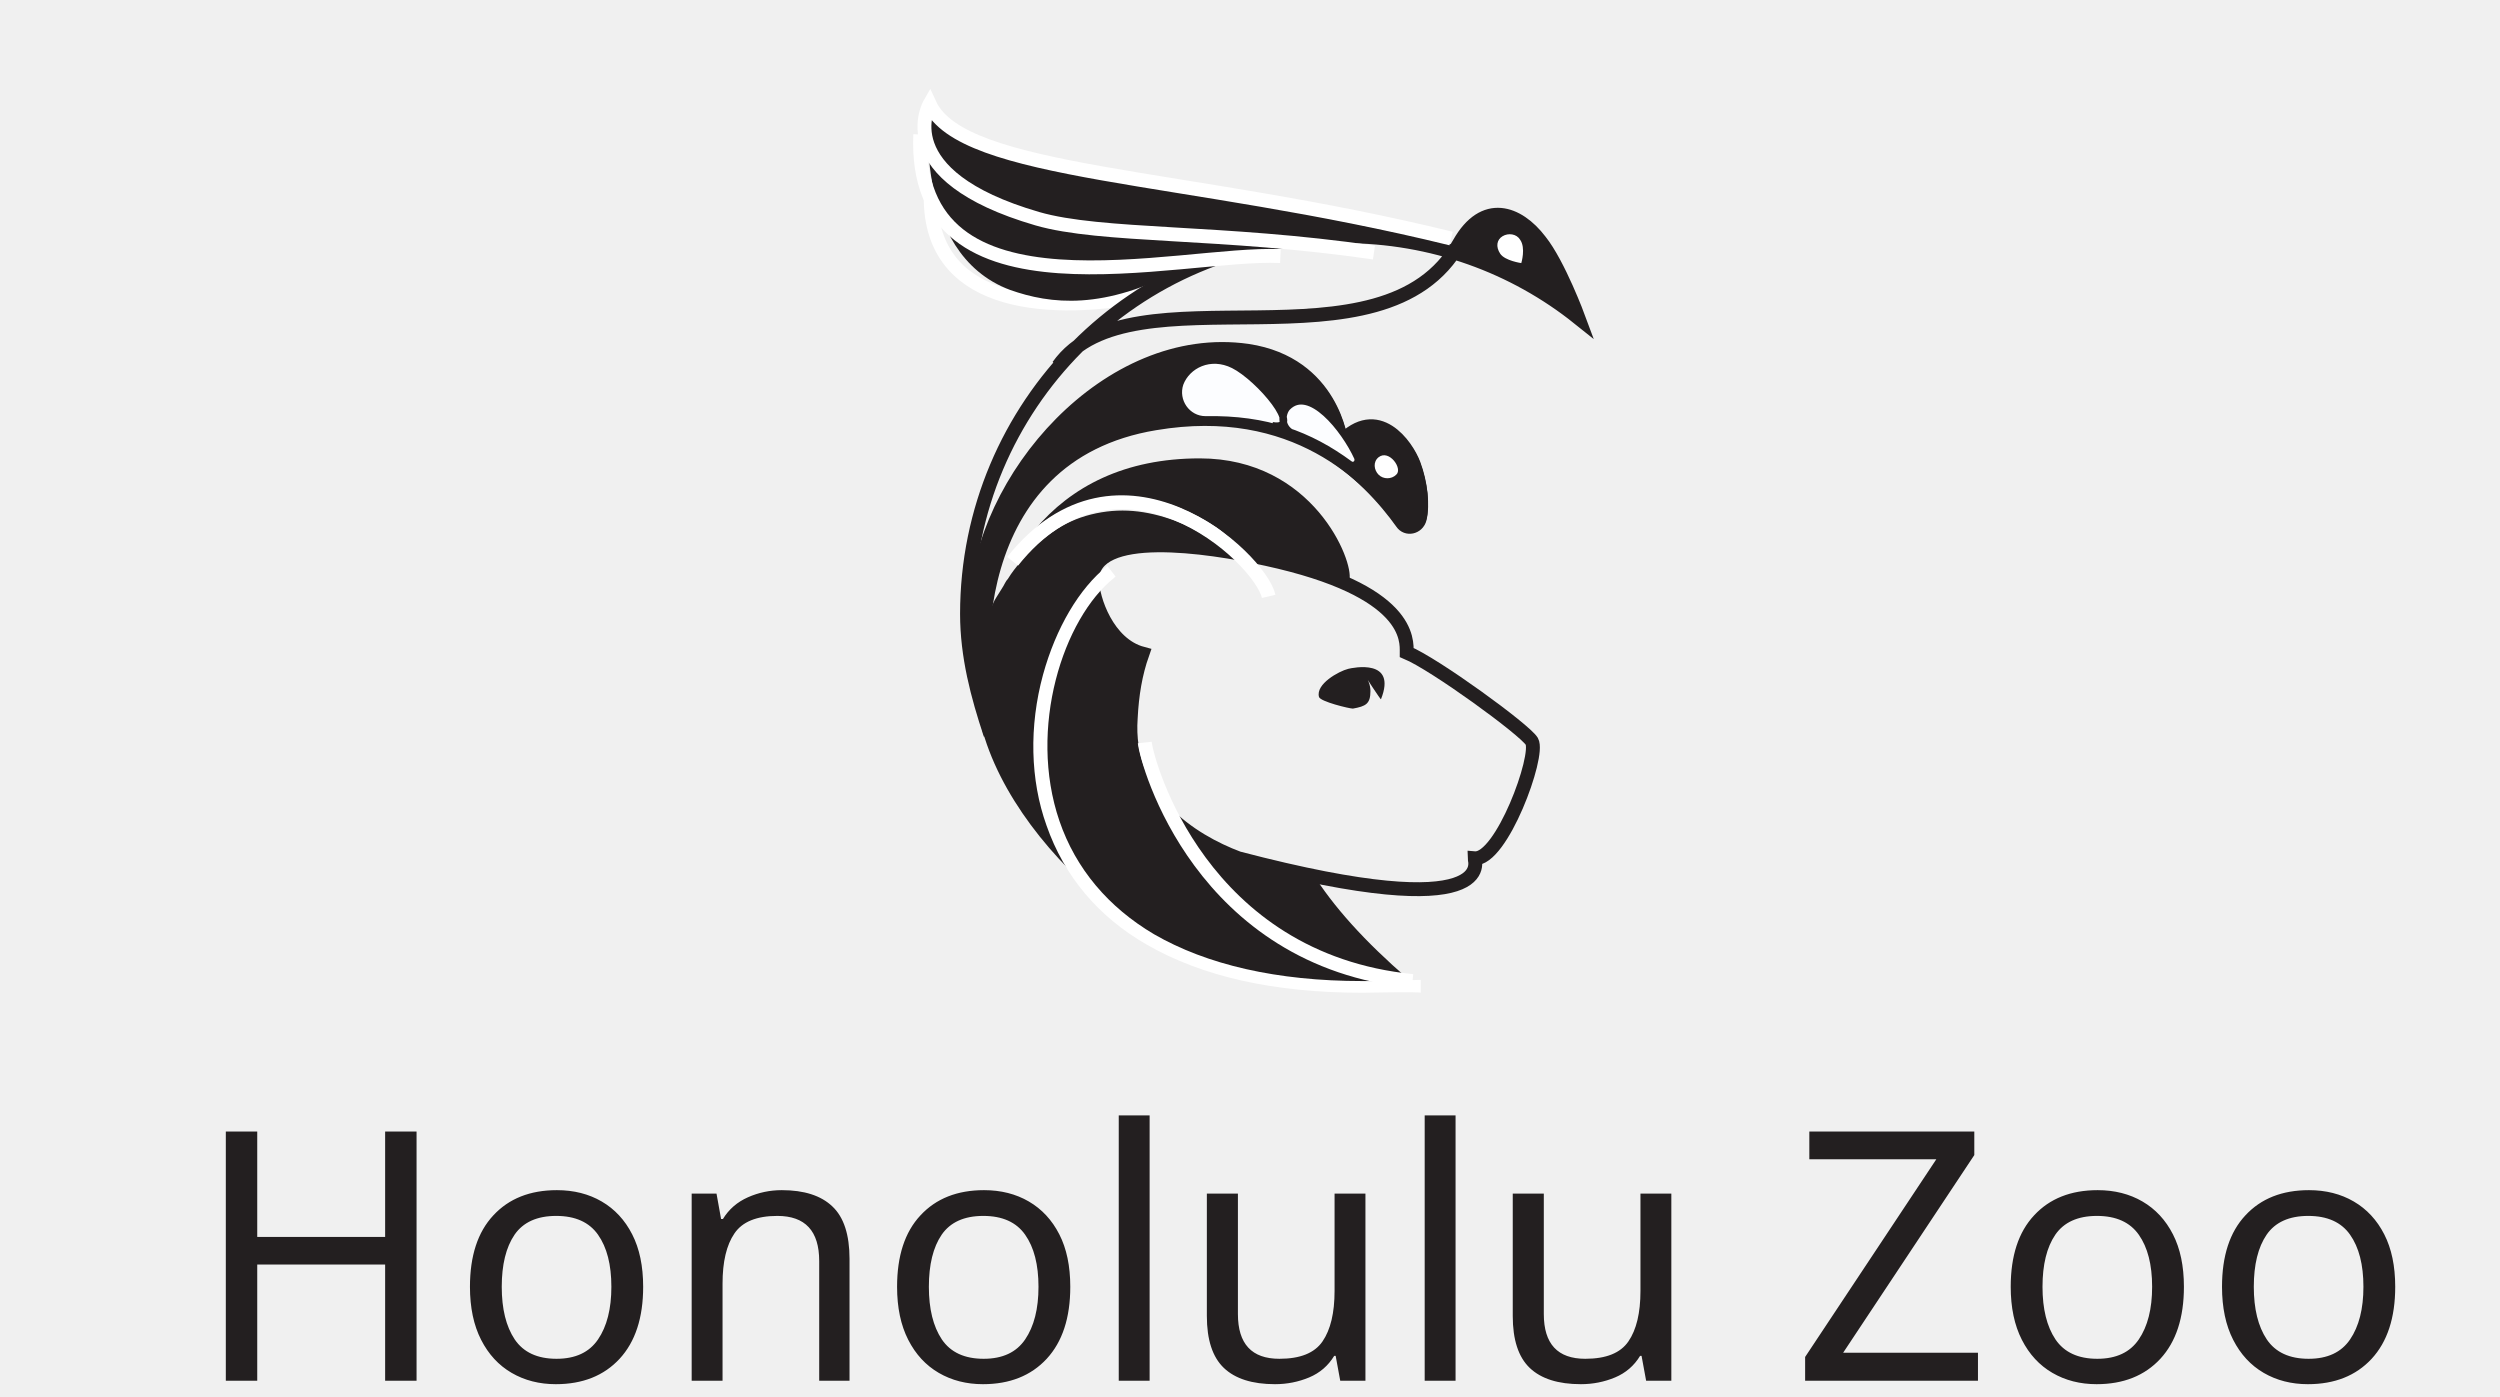
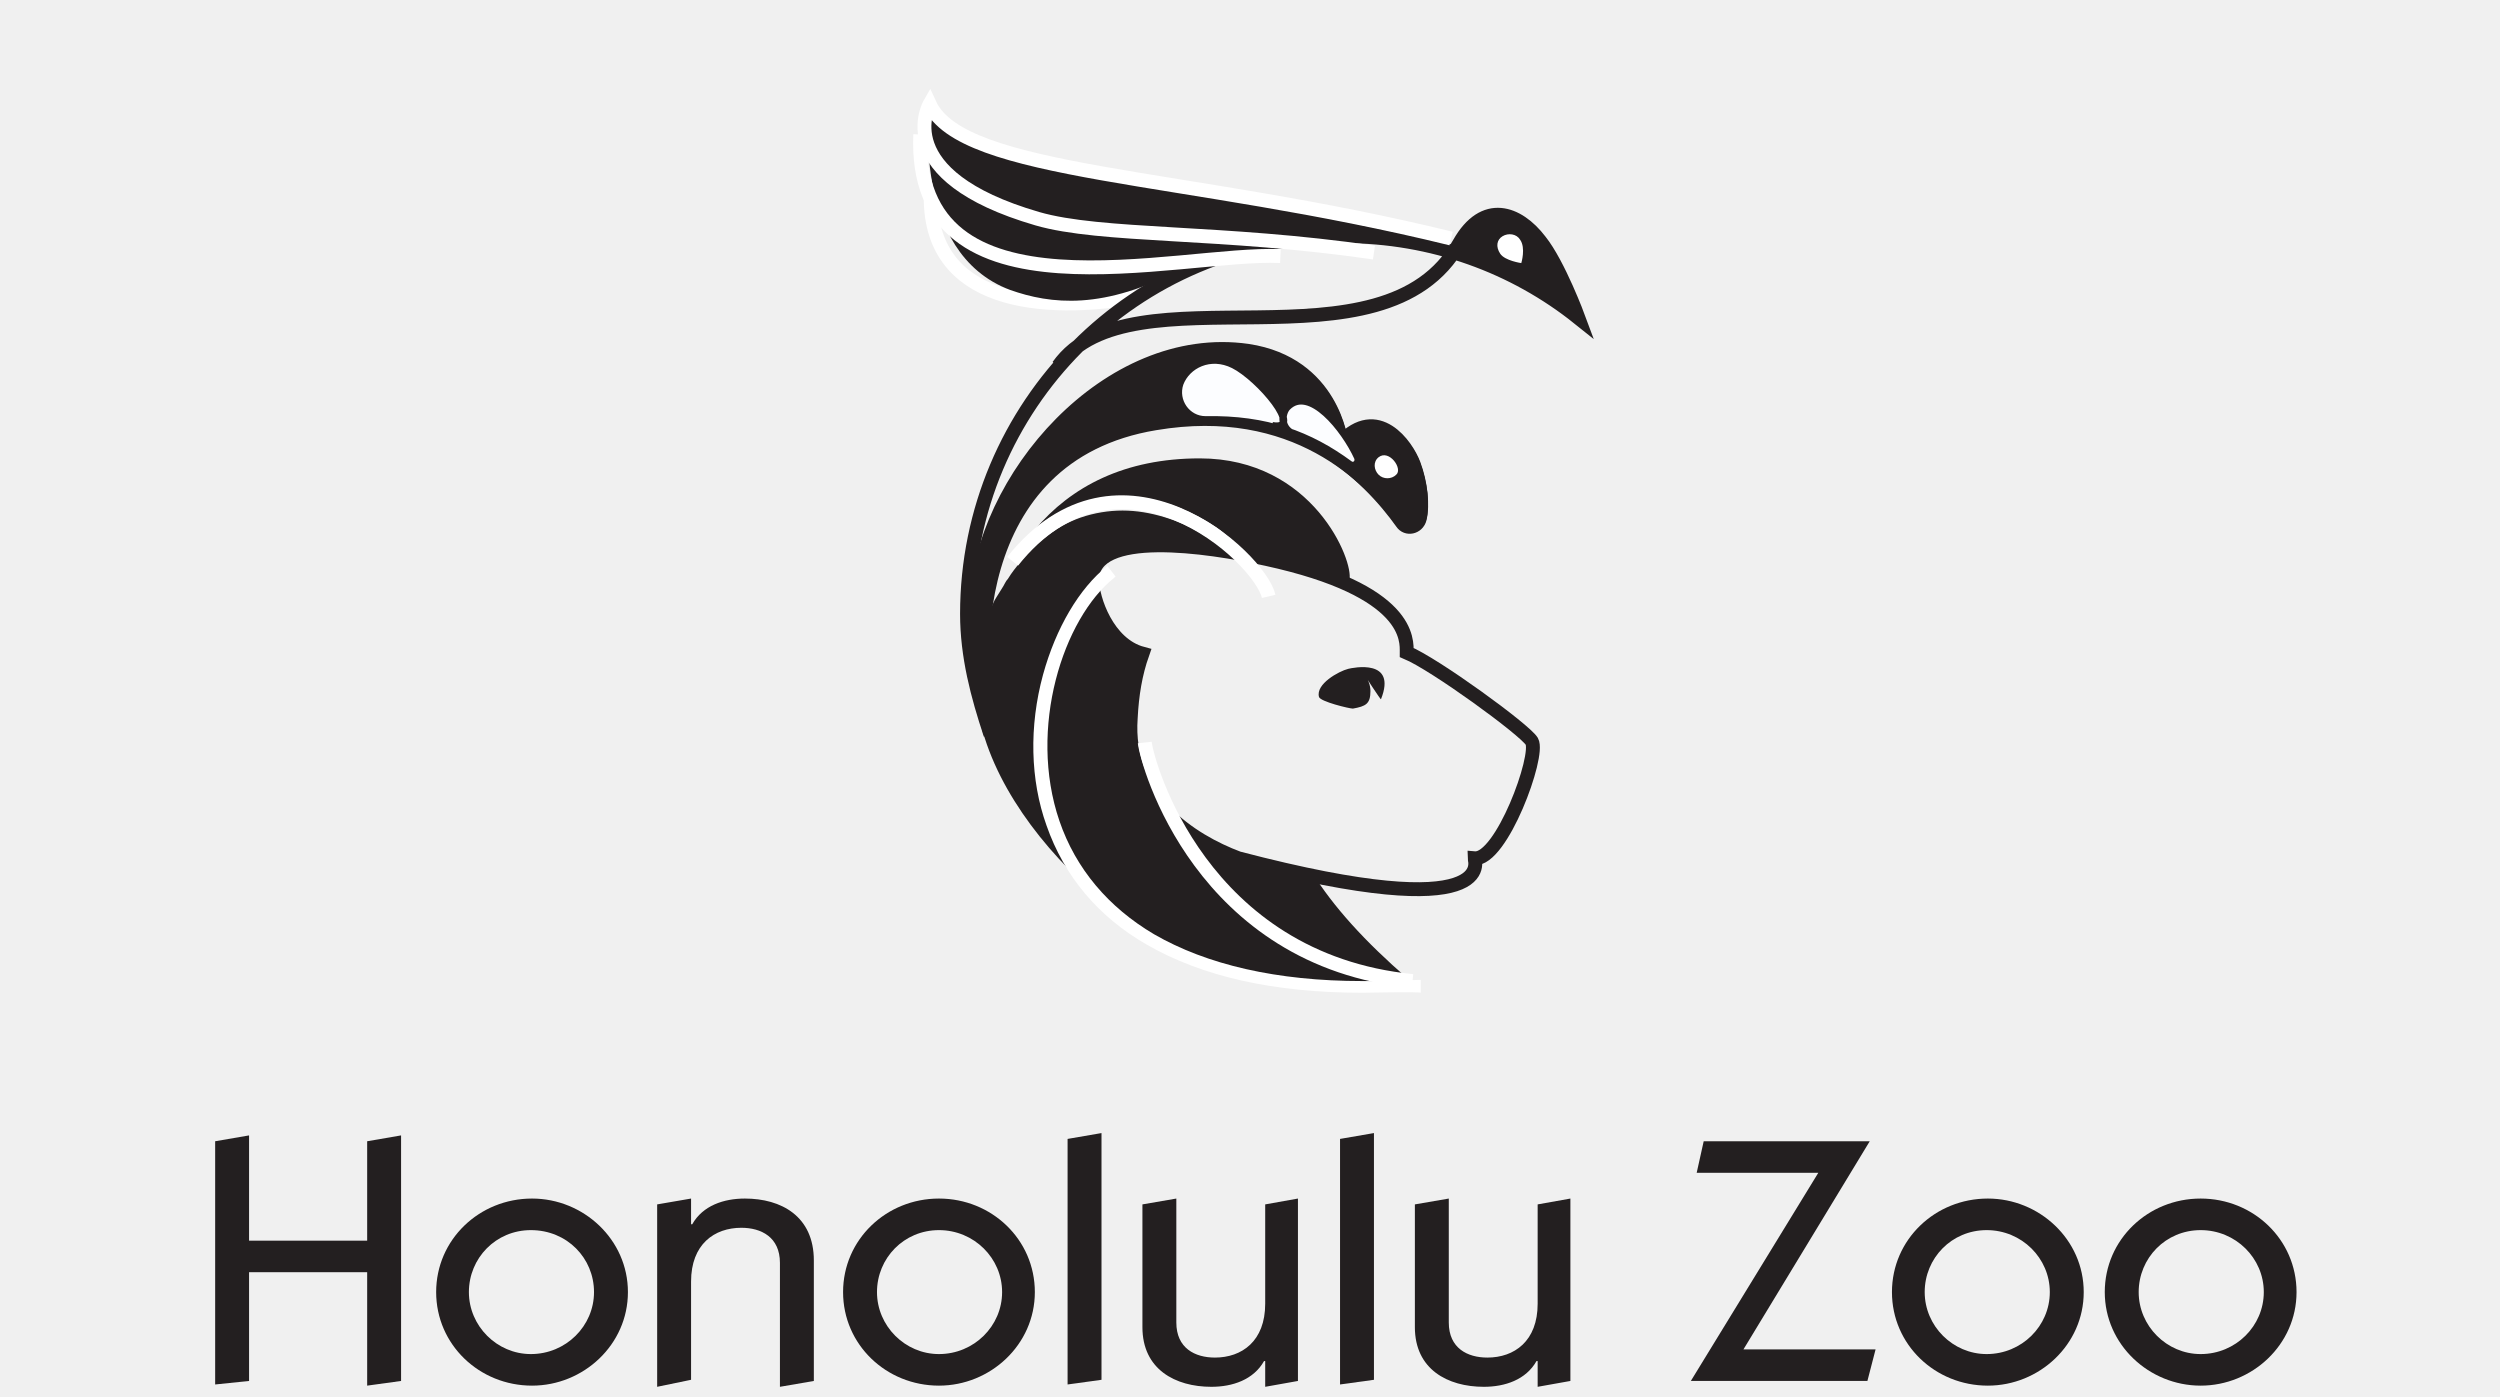
<svg xmlns="http://www.w3.org/2000/svg" version="1.1" id="Layer_1" x="0px" y="0px" viewBox="0 0 213.8 119.4" style="enable-background:new 0 0 213.8 119.4;" xml:space="preserve">
  <style type="text/css">
	.st0{display:none;}
	.st1{display:inline;fill:#231F20;}
- 	.st2{fill:#231F20;}
- 	.st3{font-family:'ITCKabelStd-Medium';}
- 	.st4{font-size:29.865px;}
- 	.st5{fill:none;stroke:#FFFFFF;stroke-width:1.188;stroke-miterlimit:10;}
- 	.st6{fill:none;stroke:#231F20;stroke-width:1.188;stroke-miterlimit:10;}
- 	.st7{fill:#231F20;stroke:#231F20;stroke-width:1.188;stroke-miterlimit:10;}
- 	.st8{fill:#FFFFFF;}
- 	.st9{fill:#FCFDFF;stroke:#231F20;stroke-width:0.622;stroke-miterlimit:10;}
+ 	.st2{enable-background:new    ;}
+ 	.st3{fill:#231F20;}
+ 	.st4{fill:none;stroke:#FFFFFF;stroke-width:1.188;stroke-miterlimit:10;}
+ 	.st5{fill:none;stroke:#231F20;stroke-width:1.188;stroke-miterlimit:10;}
+ 	.st6{fill:#231F20;stroke:#231F20;stroke-width:1.188;stroke-miterlimit:10;}
+ 	.st7{fill:#FFFFFF;}
+ 	.st8{fill:#FCFDFF;stroke:#231F20;stroke-width:0.622;stroke-miterlimit:10;}
</style>
  <g id="Layer_2_1_" class="st0">
    <rect x="-17.1" y="-133.2" class="st1" width="252" height="252" />
  </g>
-   <g id="Layer_1_1_">
+   <g class="st2">
+     <path class="st3" d="M18.4,118.4V97.6l2.9-0.5v9h10.1v-8.5l2.9-0.5v21l-2.9,0.4v-9.7H21.3v9.3L18.4,118.4z" />
+     <path class="st3" d="M53.7,110.5c0,4.5-3.8,8-8.2,8c-4.5,0-8.2-3.5-8.2-8s3.7-8,8.2-8C49.9,102.5,53.7,106,53.7,110.5z M45.4,105.2   c-3,0-5.3,2.4-5.3,5.3s2.4,5.3,5.3,5.3c3,0,5.4-2.4,5.4-5.3S48.5,105.2,45.4,105.2z" />
+     <path class="st3" d="M56.2,118.6V103l2.9-0.5v2.2h0.1c0.9-1.6,2.7-2.2,4.5-2.2c3.1,0,5.9,1.5,5.9,5.3v10.3l-2.9,0.5V108   c0-2.2-1.6-3-3.3-3c-2.3,0-4.3,1.4-4.3,4.6v8.4L56.2,118.6z" />
+     <path class="st3" d="M88.5,110.5c0,4.5-3.8,8-8.2,8c-4.5,0-8.2-3.5-8.2-8s3.7-8,8.2-8C84.8,102.5,88.5,106,88.5,110.5z M80.3,105.2   c-3,0-5.3,2.4-5.3,5.3s2.4,5.3,5.3,5.3c3,0,5.4-2.4,5.4-5.3S83.3,105.2,80.3,105.2z" />
+     <path class="st3" d="M91.3,118.4v-21l2.9-0.5v21.1L91.3,118.4z" />
+     <path class="st3" d="M111,102.5v15.6l-2.8,0.5v-2.2h-0.1c-0.9,1.6-2.7,2.2-4.5,2.2c-3.1,0-5.9-1.5-5.9-5.1V103l2.9-0.5v10.6   c0,2.2,1.6,3,3.3,3c2.3,0,4.3-1.4,4.3-4.6V103L111,102.5z" />
+     <path class="st3" d="M114.6,118.4v-21l2.9-0.5v21.1L114.6,118.4z" />
+     <path class="st3" d="M134.3,102.5v15.6l-2.8,0.5v-2.2h-0.1c-0.9,1.6-2.7,2.2-4.5,2.2c-3.1,0-5.9-1.5-5.9-5.1V103l2.9-0.5v10.6   c0,2.2,1.6,3,3.3,3c2.3,0,4.3-1.4,4.3-4.6V103L134.3,102.5z" />
+     <path class="st3" d="M159.7,118.1h-15.1l10.9-17.8h-10.4l0.6-2.7h14.2l-10.8,17.8h11.3L159.7,118.1z" />
+     <path class="st3" d="M178.2,110.5c0,4.5-3.8,8-8.2,8c-4.5,0-8.2-3.5-8.2-8s3.7-8,8.2-8C174.4,102.5,178.2,106,178.2,110.5z    M169.9,105.2c-3,0-5.3,2.4-5.3,5.3s2.4,5.3,5.3,5.3c3,0,5.4-2.4,5.4-5.3S172.9,105.2,169.9,105.2z" />
+     <path class="st3" d="M196.4,110.5c0,4.5-3.8,8-8.2,8s-8.2-3.5-8.2-8s3.7-8,8.2-8S196.4,106,196.4,110.5z M188.2,105.2   c-3,0-5.3,2.4-5.3,5.3s2.4,5.3,5.3,5.3c3,0,5.4-2.4,5.4-5.3S191.2,105.2,188.2,105.2z" />
+   </g>
+   <g>
+     <path class="st4" d="M97.3,25.4c-8,1.4-18,0.7-17.7-8.9" />
+     <path class="st5" d="M126.1,73.4c0,0.1,2.3,5.9-20.2,0c-4-1.5-9.7-5.1-9.2-12c0.1-2,0.4-3.8,1-5.5c-3-0.8-4.3-4.7-4.3-6.3   c0-4.4,9.9-2.9,14.9-1.8c12.4,2.7,12,7,12,8c2.4,1,10.1,6.6,10.7,7.6C131.7,64.6,128.4,73.6,126.1,73.4z" />
+     <path class="st3" d="M117.2,59.1c0,1.1-0.4,1.3-1.5,1.5c-0.3,0-2.8-0.6-2.9-1c-0.3-1.1,1.7-2.2,2.5-2.4c0.4-0.1,4.2-0.9,2.8,2.6   c0,0.1-1.5-2.2-1.4-2.1C117,58.1,117.2,58.6,117.2,59.1z" />
    <g>
-       <text transform="matrix(1 0 0 1 16.4211 118.0786)" class="st2 st3 st4">Honolulu Zoo</text>
-       <g>
-         <path class="st5" d="M97.3,25.4c-8,1.4-18,0.7-17.7-8.9" />
-         <path class="st6" d="M126.1,73.4c0,0.1,2.3,5.9-20.2,0c-4-1.5-9.7-5.1-9.2-12c0.1-2,0.4-3.8,1-5.5c-3-0.8-4.3-4.7-4.3-6.3     c0-4.4,9.9-2.9,14.9-1.8c12.4,2.7,12,7,12,8c2.4,1,10.1,6.6,10.7,7.6C131.7,64.6,128.4,73.6,126.1,73.4z" />
-         <path class="st2" d="M117.2,59.1c0,1.1-0.4,1.3-1.5,1.5c-0.3,0-2.8-0.6-2.9-1c-0.3-1.1,1.7-2.2,2.5-2.4c0.4-0.1,4.2-0.9,2.8,2.6     c0,0.1-1.5-2.2-1.4-2.1C117,58.1,117.2,58.6,117.2,59.1z" />
-         <g>
-           <path class="st2" d="M89.3,44.6c1.1-0.8,2.3-1.3,3.6-1.7s2.6-0.5,4-0.4c1.3,0.1,2.6,0.4,3.9,0.9c1.2,0.5,2.4,1.1,3.5,1.9      c0.5,0.4,1,0.8,1.5,1.3c0.2,0.2,0.3,0.3,0.4,0.5c0.8,0.1,1.5,0.3,2.2,0.4c3,0.7,5.2,1.4,6.9,2.2c0.1-0.1,0.1-0.1,0.1-0.1      c0.4-1.6-3.1-10.4-12.8-10.4c-6.4,0-11,2.4-14.1,6.1C88.7,45.1,89,44.8,89.3,44.6z" />
-           <path class="st2" d="M112.2,74.6c-1.8-0.4-3.9-0.9-6.2-1.5c-4-1.5-9.7-5.1-9.2-12c0.1-2,0.4-3.8,1-5.5c-3-0.8-4.3-4.7-4.3-6.3      c0-3.4,5.9-3.3,10.9-2.5c-0.2-0.2-0.5-0.4-0.8-0.6c-1-0.7-2.1-1.3-3.2-1.7s-2.3-0.7-3.5-0.8s-2.4,0-3.6,0.3S91,44.8,90,45.5      S88.1,47,87.3,48c-0.4,0.5-0.8,1-1.1,1.5c-0.2,0.2-0.3,0.5-0.5,0.8s-0.3,0.5-0.5,0.8s-0.3,0.6-0.4,0.8s-0.2,0.4-0.3,0.6      c-0.3,0.9-0.6,1.9-0.8,2.9C81.2,67,95.3,80.3,104.6,82.8c9.6,2.6,15.8,0.9,15.8,0.9C116.7,80.5,114,77.5,112.2,74.6z" />
-         </g>
-         <path class="st6" d="M90.5,31.3c6.2-8.7,27.8,1.1,34.3-10.5c2.1-3.7,5-2.7,6.9-0.2c1.6,2,3.3,6.6,3.3,6.6c-5.5-4.4-12.5-7-20.1-7     c-17.8,0-32.2,14.5-32.2,32.3c0,3.6,0.9,7,2,10.3c-1.2-3.3-4.7-22.5,13.7-26.7c11.8-2.7,18.8,4.8,21.5,8.6     c0.4,0.6,1.3,0.4,1.5-0.3c0.3-1.1,0.1-3-0.5-4.6s-3.1-5.2-6.2-1.9c0,0-0.7-6.7-8-7.8c-11.9-1.7-22.4,11.4-23.5,21.7     c-0.4,3.6,0.5,7.1,1.6,11" />
-         <path class="st2" d="M135,27.3c0,0-3.8-3.6-10-5.7C128.6,12.1,135,27.3,135,27.3z" />
-         <path class="st7" d="M84.9,62.8c-1.8-5.5-2.5-23.9,13.9-26.6c11.9-2,18.4,4.6,21.1,8.4c0.4,0.6,1.3,0.4,1.5-0.3     c0.3-1.1,0.1-3-0.5-4.6s-3.1-5.2-6.2-1.9c0,0-0.7-6.7-8-7.8c-11.9-1.7-22.9,11-23.2,21.8C83.5,55.4,83.8,59,84.9,62.8" />
-         <path class="st8" d="M119.4,40.6c-0.4,0.4-1.1,0.4-1.5,0s-0.5-1.1,0-1.5C118.8,38.4,120,40.1,119.4,40.6z" />
-         <path class="st8" d="M130.1,22.5c0,0-1.4-0.2-1.8-0.8c-0.4-0.6-0.3-1.2,0.2-1.5s1.2-0.2,1.5,0.3     C130.5,21.2,130.1,22.5,130.1,22.5z" />
-         <path class="st9" d="M110.8,37.2c-1.4-0.5-1.2-1.9-0.7-2.4c1.9-1.9,4.9,1.9,6,4.3c0.2,0.5-0.3,0.9-0.7,0.6     c-3.4-2.5-7.1-3.9-12.3-3.8c-1.6,0-2.7-1.6-2.2-3.1c0.6-1.6,2.6-2.6,4.6-1.6c2.2,1.1,6.1,5.7,3.3,5.2" />
-         <path class="st2" d="M101.2,22.9c-6.8,3.7-11.4,3.1-14.8,1.9c-8.6-3.2-6.9-15.9-6.9-15.9c2.8,6.1,22.1,6.6,44.9,12.1     c0,0-16.1-2.8-23,1.9" />
-         <path class="st5" d="M117.5,21.6c-13-1.9-23.3-1.3-28.8-2.9C76,15,79.5,8.9,79.5,8.9c2.8,6.1,21.8,5.9,44.6,11.5" />
-         <path class="st5" d="M109.5,21.9c-8.7-0.4-31.5,6.2-30.8-10.4" />
-         <path class="st5" d="M97.9,63.5c0.2,1.8,4.8,18.6,22.9,20.4" />
-         <path class="st8" d="M116.5,84.9L116.5,84.9c-7.6,0-13.7-1.4-18.4-4.1c-4.2-2.4-7.1-5.9-8.6-10.2c-1.4-3.9-1.5-8.5-0.3-12.9     c1.1-4,3.1-7.4,5.5-9.3l0,0l0.7,0.9l-0.1,0.1c-4.4,3.5-7.4,12.9-4.7,20.8c1.4,4.1,4.2,7.4,8.1,9.7c4.5,2.6,10.5,4,17.8,4     c0.3,0,0.5,0,0.8,0l4.2-0.1l0,0v1.1C121.2,84.8,116.8,84.9,116.5,84.9z" />
-         <path class="st5" d="M108.5,51c-0.8-3.4-12.8-14.4-21.9-3" />
-       </g>
+       <path class="st3" d="M89.3,44.6c1.1-0.8,2.3-1.3,3.6-1.7s2.6-0.5,4-0.4c1.3,0.1,2.6,0.4,3.9,0.9c1.2,0.5,2.4,1.1,3.5,1.9    c0.5,0.4,1,0.8,1.5,1.3c0.2,0.2,0.3,0.3,0.4,0.5c0.8,0.1,1.5,0.3,2.2,0.4c3,0.7,5.2,1.4,6.9,2.2c0.1-0.1,0.1-0.1,0.1-0.1    c0.4-1.6-3.1-10.4-12.8-10.4c-6.4,0-11,2.4-14.1,6.1C88.7,45.1,89,44.8,89.3,44.6z" />
+       <path class="st3" d="M112.2,74.6c-1.8-0.4-3.9-0.9-6.2-1.5c-4-1.5-9.7-5.1-9.2-12c0.1-2,0.4-3.8,1-5.5c-3-0.8-4.3-4.7-4.3-6.3    c0-3.4,5.9-3.3,10.9-2.5c-0.2-0.2-0.5-0.4-0.8-0.6c-1-0.7-2.1-1.3-3.2-1.7s-2.3-0.7-3.5-0.8s-2.4,0-3.6,0.3S91,44.8,90,45.5    S88.1,47,87.3,48c-0.4,0.5-0.8,1-1.1,1.5c-0.2,0.2-0.3,0.5-0.5,0.8s-0.3,0.5-0.5,0.8s-0.3,0.6-0.4,0.8s-0.2,0.4-0.3,0.6    c-0.3,0.9-0.6,1.9-0.8,2.9C81.2,67,95.3,80.3,104.6,82.8c9.6,2.6,15.8,0.9,15.8,0.9C116.7,80.5,114,77.5,112.2,74.6z" />
    </g>
+     <path class="st5" d="M90.5,31.3c6.2-8.7,27.8,1.1,34.3-10.5c2.1-3.7,5-2.7,6.9-0.2c1.6,2,3.3,6.6,3.3,6.6c-5.5-4.4-12.5-7-20.1-7   c-17.8,0-32.2,14.5-32.2,32.3c0,3.6,0.9,7,2,10.3c-1.2-3.3-4.7-22.5,13.7-26.7c11.8-2.7,18.8,4.8,21.5,8.6c0.4,0.6,1.3,0.4,1.5-0.3   c0.3-1.1,0.1-3-0.5-4.6s-3.1-5.2-6.2-1.9c0,0-0.7-6.7-8-7.8c-11.9-1.7-22.4,11.4-23.5,21.7c-0.4,3.6,0.5,7.1,1.6,11" />
+     <path class="st3" d="M135,27.3c0,0-3.8-3.6-10-5.7C128.6,12.1,135,27.3,135,27.3z" />
+     <path class="st6" d="M84.9,62.8c-1.8-5.5-2.5-23.9,13.9-26.6c11.9-2,18.4,4.6,21.1,8.4c0.4,0.6,1.3,0.4,1.5-0.3   c0.3-1.1,0.1-3-0.5-4.6s-3.1-5.2-6.2-1.9c0,0-0.7-6.7-8-7.8c-11.9-1.7-22.9,11-23.2,21.8C83.5,55.4,83.8,59,84.9,62.8" />
+     <path class="st7" d="M119.4,40.6c-0.4,0.4-1.1,0.4-1.5,0s-0.5-1.1,0-1.5C118.8,38.4,120,40.1,119.4,40.6z" />
+     <path class="st7" d="M130.1,22.5c0,0-1.4-0.2-1.8-0.8c-0.4-0.6-0.3-1.2,0.2-1.5s1.2-0.2,1.5,0.3C130.5,21.2,130.1,22.5,130.1,22.5z   " />
+     <path class="st8" d="M110.8,37.2c-1.4-0.5-1.2-1.9-0.7-2.4c1.9-1.9,4.9,1.9,6,4.3c0.2,0.5-0.3,0.9-0.7,0.6   c-3.4-2.5-7.1-3.9-12.3-3.8c-1.6,0-2.7-1.6-2.2-3.1c0.6-1.6,2.6-2.6,4.6-1.6c2.2,1.1,6.1,5.7,3.3,5.2" />
+     <path class="st3" d="M101.2,22.9c-6.8,3.7-11.4,3.1-14.8,1.9c-8.6-3.2-6.9-15.9-6.9-15.9c2.8,6.1,22.1,6.6,44.9,12.1   c0,0-16.1-2.8-23,1.9" />
+     <path class="st4" d="M117.5,21.6c-13-1.9-23.3-1.3-28.8-2.9C76,15,79.5,8.9,79.5,8.9c2.8,6.1,21.8,5.9,44.6,11.5" />
+     <path class="st4" d="M109.5,21.9c-8.7-0.4-31.5,6.2-30.8-10.4" />
+     <path class="st4" d="M97.9,63.5c0.2,1.8,4.8,18.6,22.9,20.4" />
+     <path class="st7" d="M116.5,84.9L116.5,84.9c-7.6,0-13.7-1.4-18.4-4.1c-4.2-2.4-7.1-5.9-8.6-10.2c-1.4-3.9-1.5-8.5-0.3-12.9   c1.1-4,3.1-7.4,5.5-9.3l0,0l0.7,0.9l-0.1,0.1c-4.4,3.5-7.4,12.9-4.7,20.8c1.4,4.1,4.2,7.4,8.1,9.7c4.5,2.6,10.5,4,17.8,4   c0.3,0,0.5,0,0.8,0l4.2-0.1l0,0v1.1C121.2,84.8,116.8,84.9,116.5,84.9z" />
+     <path class="st4" d="M108.5,51c-0.8-3.4-12.8-14.4-21.9-3" />
  </g>
</svg>
